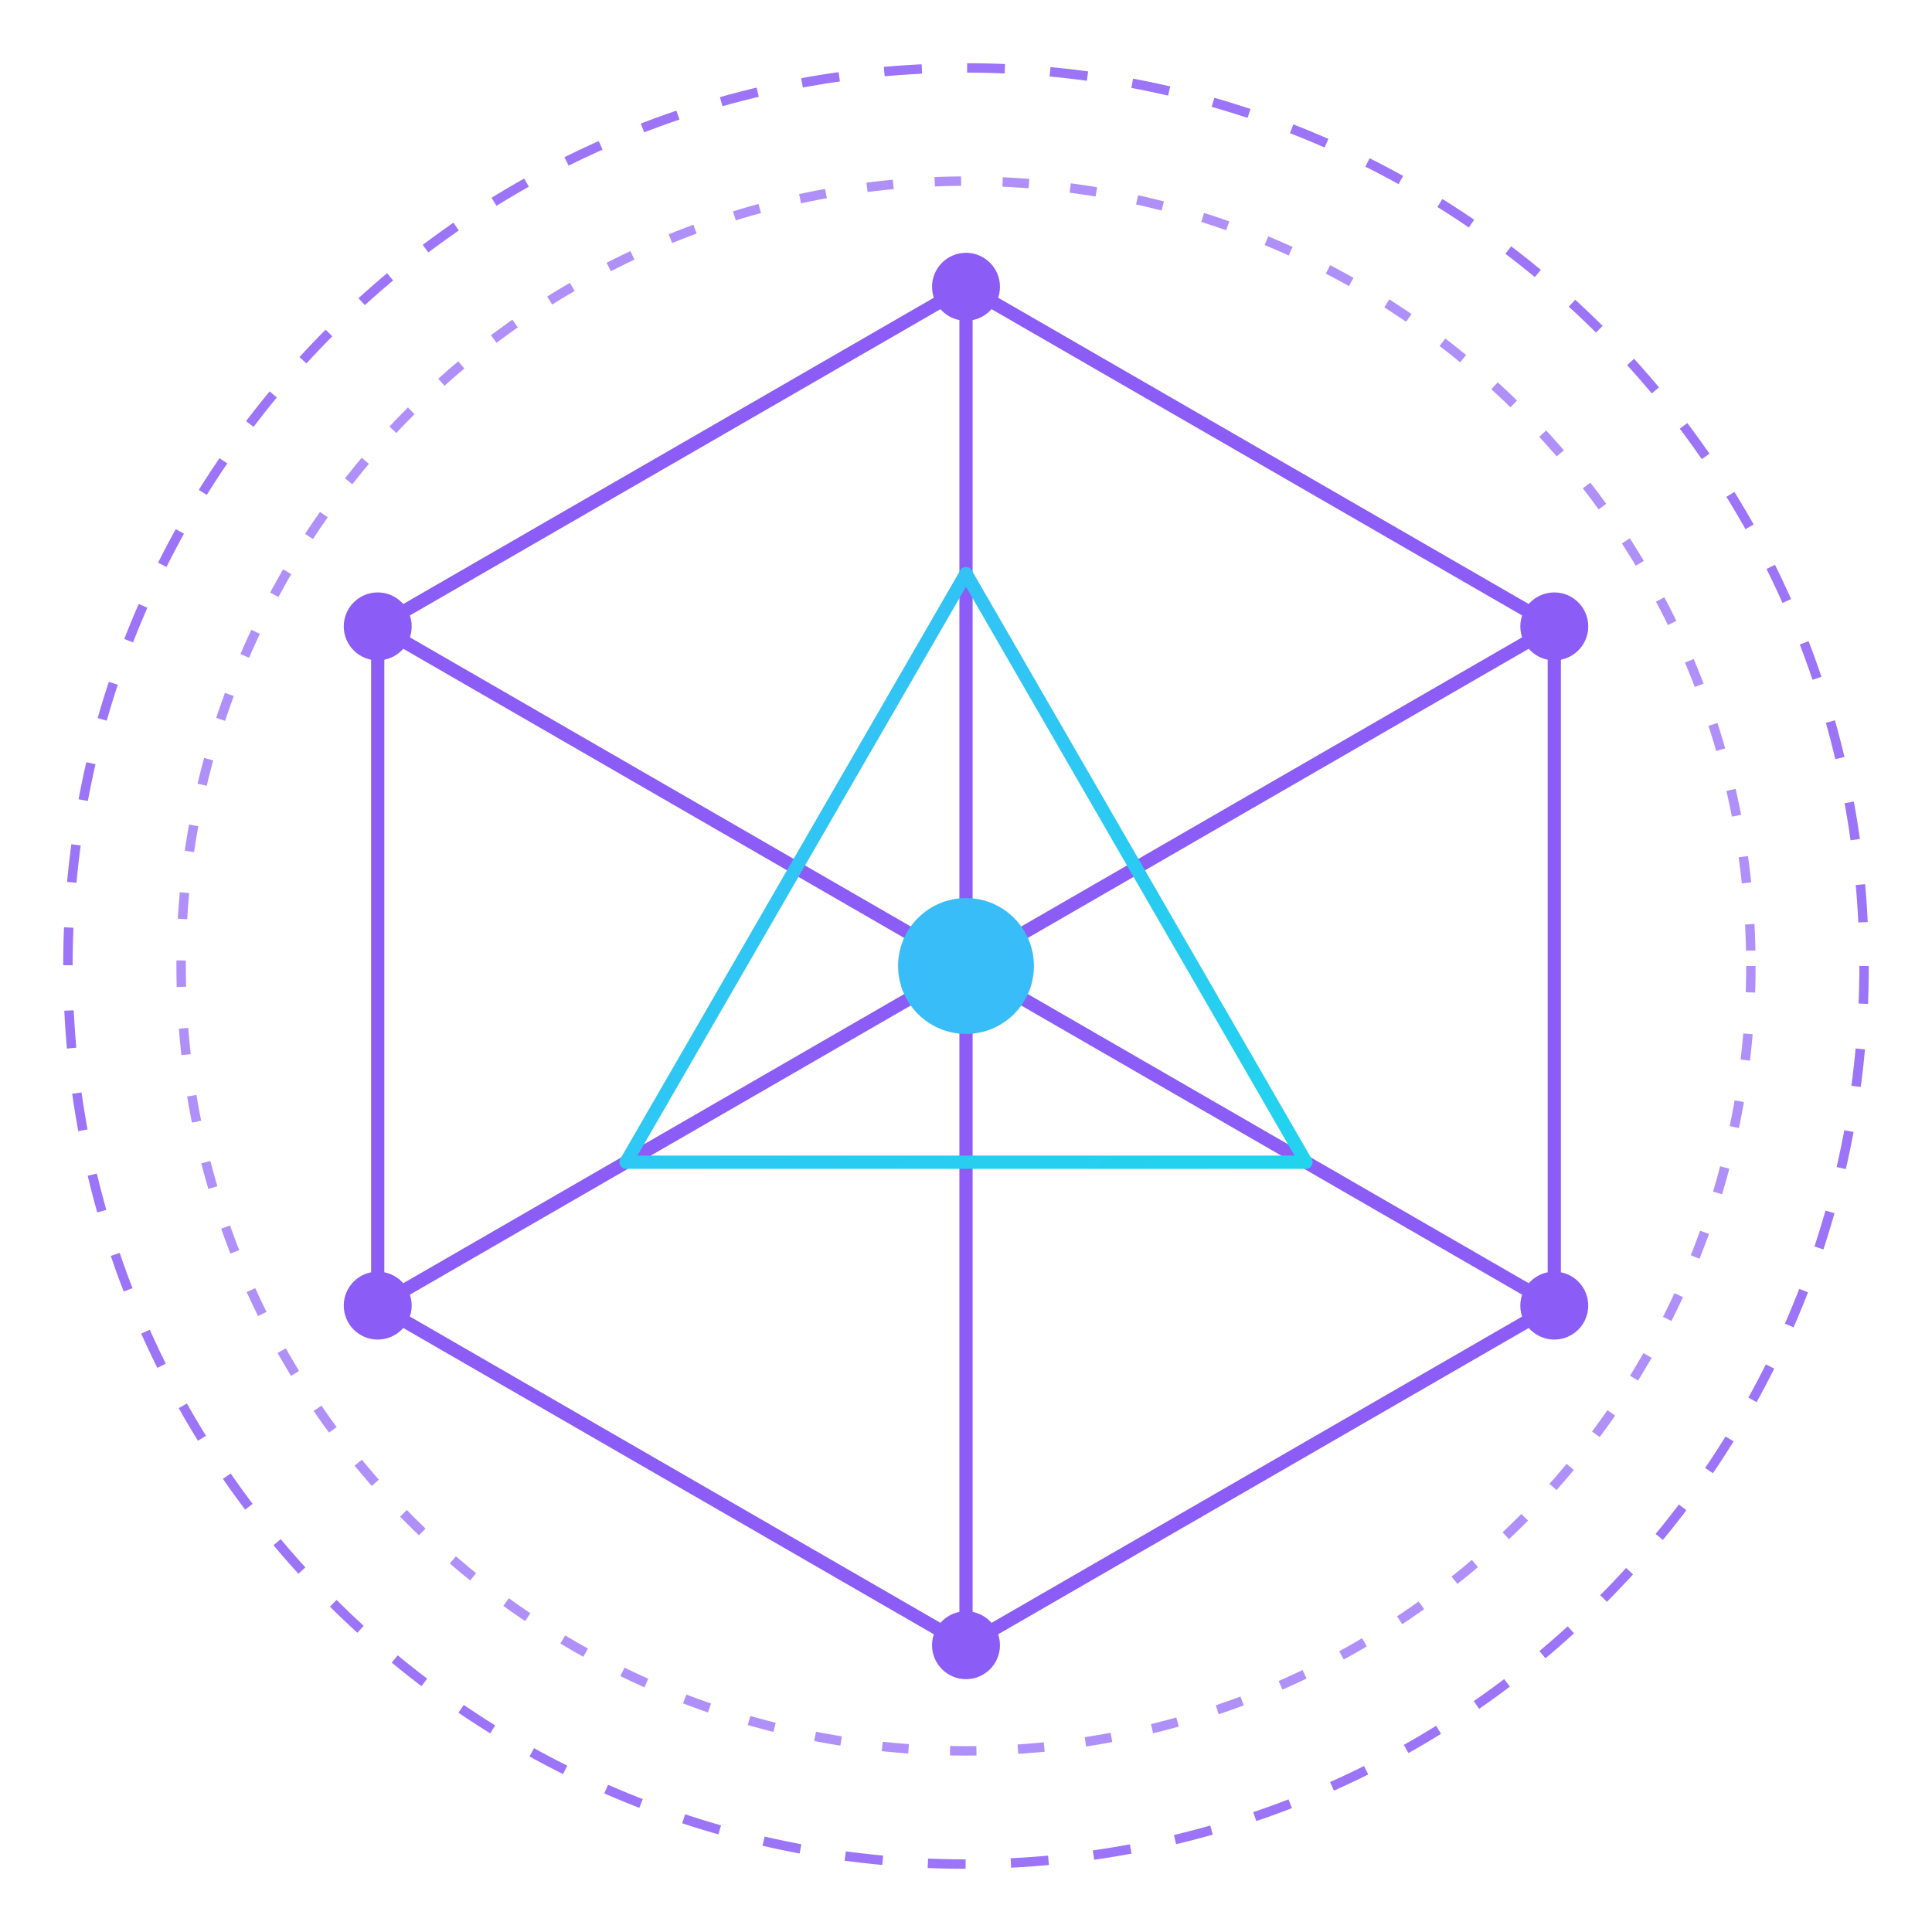
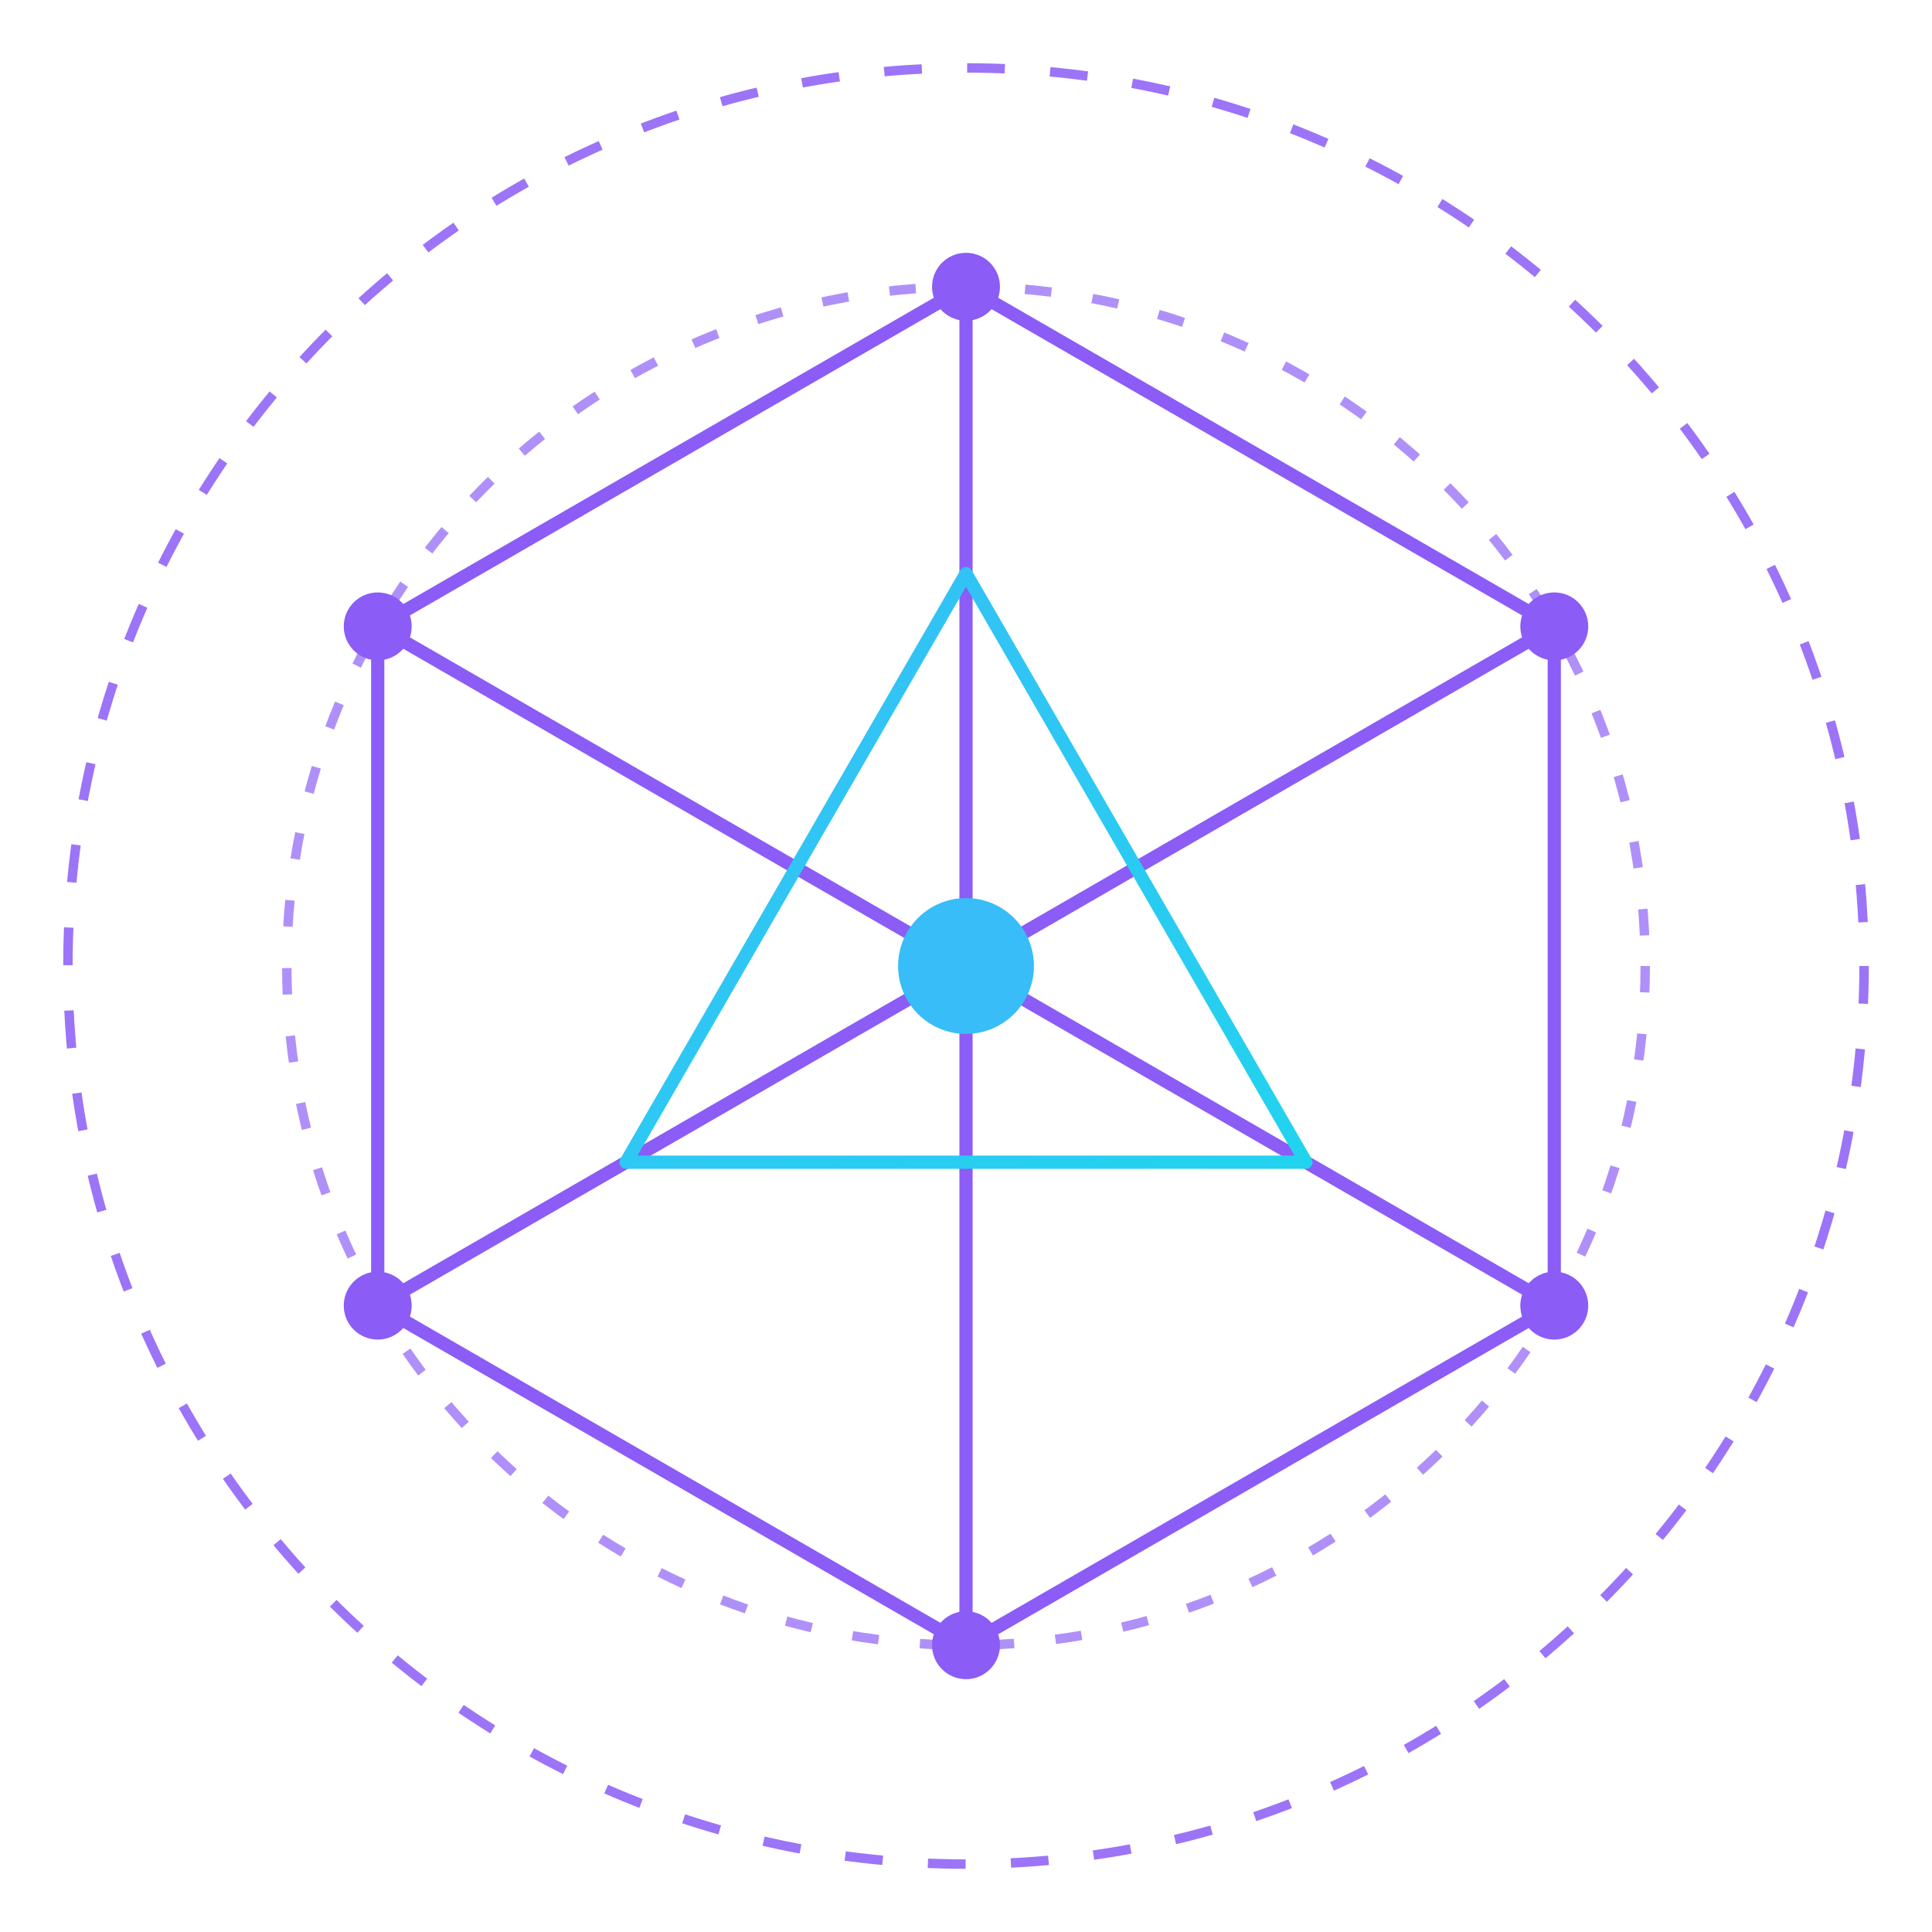
<svg xmlns="http://www.w3.org/2000/svg" viewBox="0 0 512 512" width="512" height="512">
  <defs>
    <linearGradient id="tri" x1="0" y1="0" x2="1" y2="1">
      <stop offset="0" stop-color="#38bdf8" />
      <stop offset="1" stop-color="#22d3ee" />
    </linearGradient>
    <linearGradient id="word" x1="0" y1="0" x2="1" y2="0">
      <stop offset="0" stop-color="#3b82f6" />
      <stop offset="1" stop-color="#8b5cf6" />
    </linearGradient>
  </defs>
  <g fill="none" stroke="#8b5cf6" stroke-width="2.5" opacity=".85">
    <circle cx="256" cy="256" r="238" stroke-dasharray="10 12" />
-     <circle cx="256" cy="256" r="208" stroke-dasharray="7 11" opacity=".8" />
+     <circle cx="256" cy="256" r="180" stroke-dasharray="7 11" opacity=".8" />
  </g>
  <g fill="none" stroke="#8b5cf6" stroke-width="3.5" stroke-linejoin="round" stroke-linecap="round">
    <polygon points="256.0,76.0 411.9,166.0 411.9,346.0 256.0,436.0 100.1,346.0 100.1,166.0" />
    <path d="M256.0 76.0 L256 256 M411.9 166.0 L256 256 M411.9 346.0 L256 256 M256.0 436.0 L256 256 M100.1 346.0 L256 256 M100.1 166.0 L256 256" />
  </g>
  <g fill="#8b5cf6">
    <circle cx="256.0" cy="76.0" r="9" />
    <circle cx="411.9" cy="166.0" r="9" />
    <circle cx="411.9" cy="346.0" r="9" />
    <circle cx="256.0" cy="436.0" r="9" />
    <circle cx="100.1" cy="346.0" r="9" />
    <circle cx="100.1" cy="166.0" r="9" />
  </g>
  <polygon points="256.0,152.0 346.1,308.0 165.9,308.0" fill="none" stroke="url(#tri)" stroke-width="3.5" stroke-linejoin="round" />
  <circle cx="256" cy="256" r="18" fill="#38bdf8" />
</svg>
